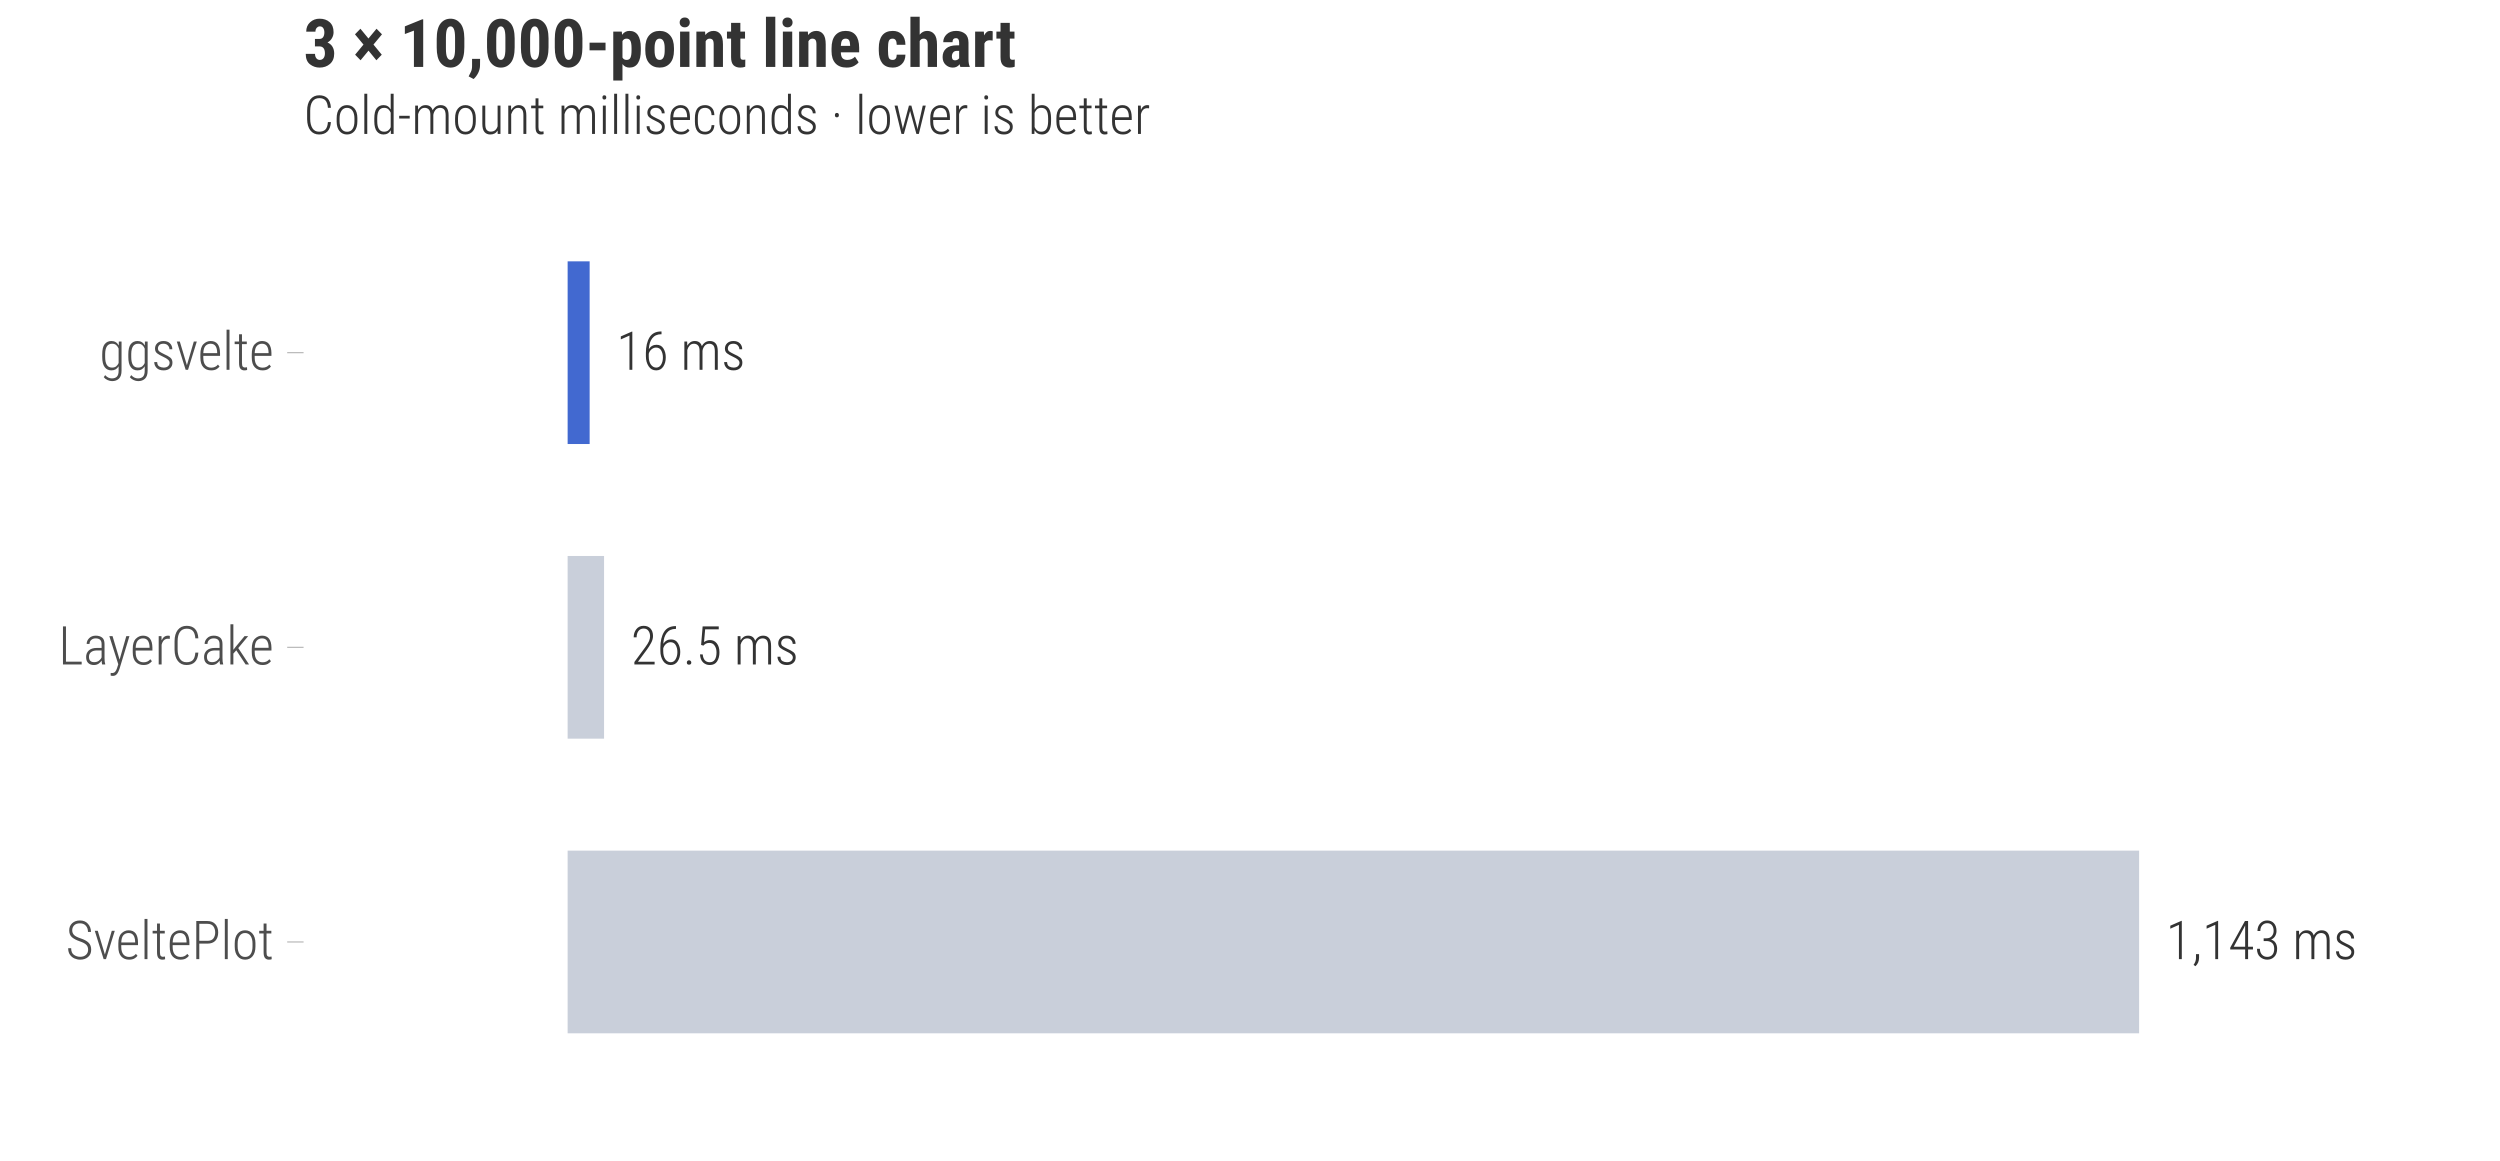
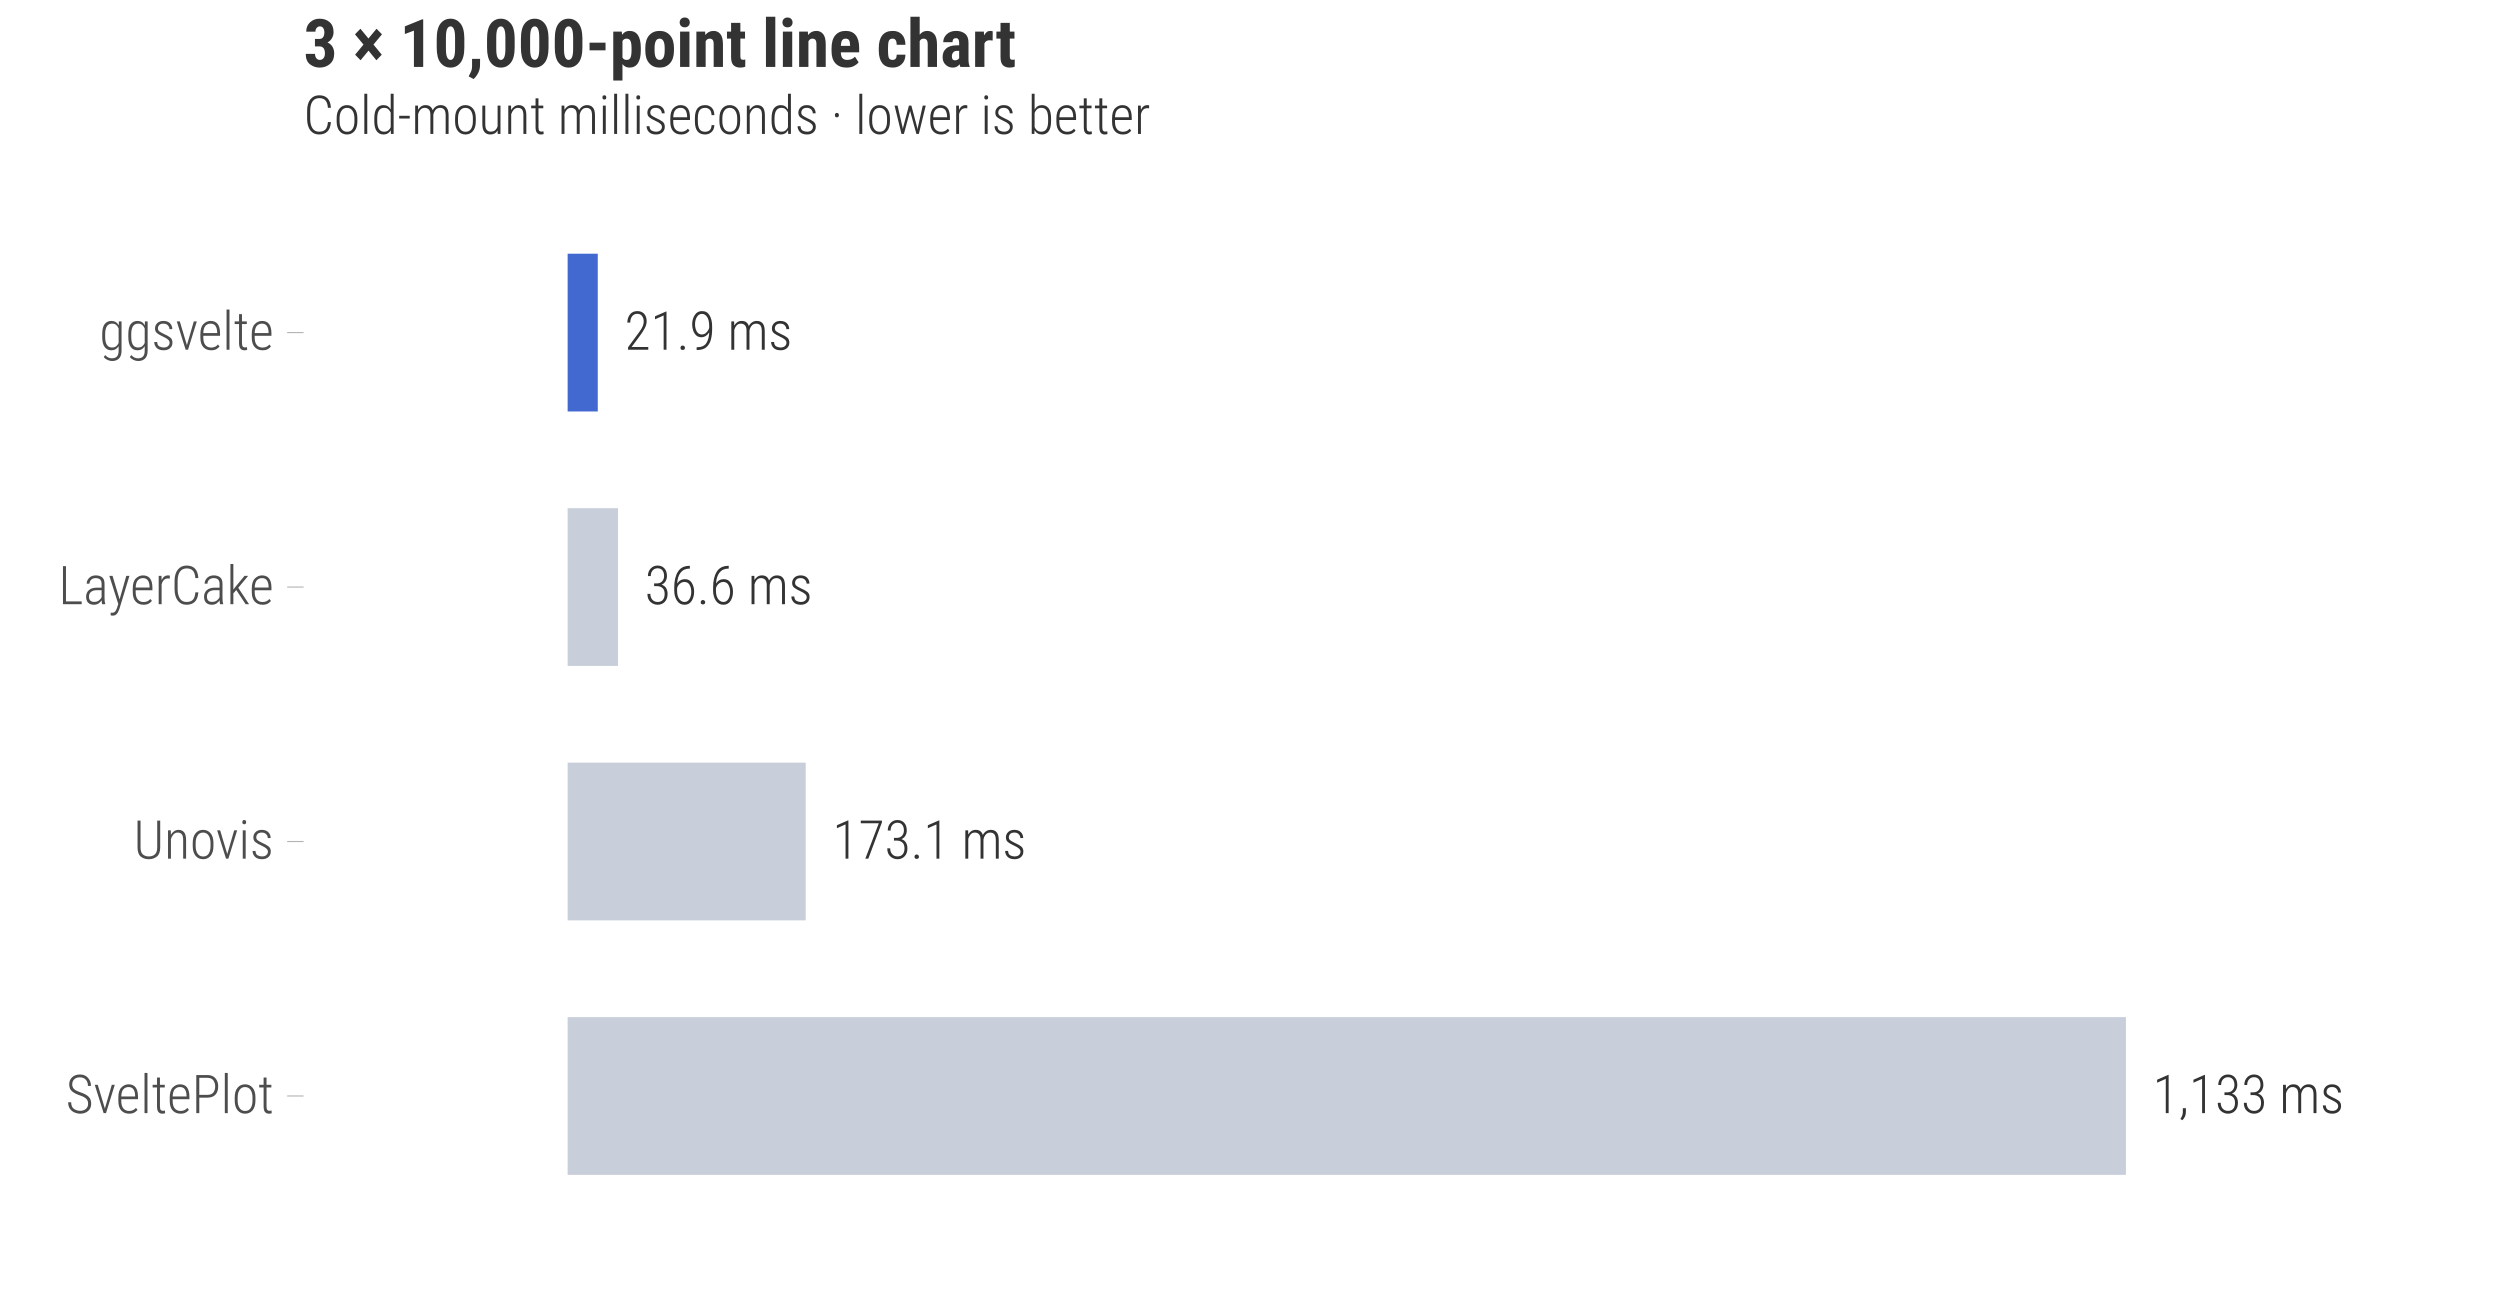
- <svg xmlns="http://www.w3.org/2000/svg" width="560" height="260" viewBox="0 0 560 260" role="img" aria-label="Bar chart of cold-mount time for a 3-series by 10,000-point line chart: ggsvelte 16 ms, LayerCake 26.5 ms, SveltePlot 1,143 ms. Lower is better." class="gg-plot" font-family="&quot;Roboto Condensed&quot;, &quot;Arial Narrow&quot;, Arial, sans-serif" font-size="11" font-weight="300" text-rendering="optimizeLegibility" shape-rendering="geometricPrecision">
-   <rect class="gg-paper" width="560" height="260" fill="var(--gg-paper, #ffffff)" />
+ <svg xmlns="http://www.w3.org/2000/svg" width="560" height="290" viewBox="0 0 560 290" role="img" aria-label="Bar chart of cold-mount time for a 3-series by 10,000-point line chart: ggsvelte 21.9 ms, LayerCake 36.6 ms, Unovis 173.1 ms, SveltePlot 1,133 ms. Lower is better." class="gg-plot" font-family="&quot;Roboto Condensed&quot;, &quot;Arial Narrow&quot;, Arial, sans-serif" font-size="11" font-weight="300" text-rendering="optimizeLegibility" shape-rendering="geometricPrecision">
+   <rect class="gg-paper" width="560" height="290" fill="var(--gg-paper, #ffffff)" />
  <text class="gg-title" x="68" y="15" font-size="15" font-weight="700" fill="var(--gg-ink, #333333)">3 × 10,000-point line chart</text>
  <text class="gg-subtitle" x="68" y="30" font-size="12" font-weight="300" fill="var(--gg-ink, #333333)">Cold-mount milliseconds · lower is better</text>
  <defs>
    <clipPath id="gg-clip-0">
-       <rect width="488" height="198" />
+       <rect width="488" height="228" />
    </clipPath>
  </defs>
  <g class="gg-panel" data-panel="0" transform="translate(68,46)">
-     <rect class="gg-panel-background" width="488" height="198" fill="var(--gg-panel, #ffffff)" />
+     <rect class="gg-panel-background" width="488" height="228" fill="var(--gg-panel, #ffffff)" />
    <g class="gg-grid" stroke="var(--gg-grid, transparent)" stroke-width="0.25" vector-effect="non-scaling-stroke">
-       <line x1="59.15" y1="0" x2="59.15" y2="198" />
-       <line x1="120.77" y1="0" x2="120.77" y2="198" />
-       <line x1="182.38" y1="0" x2="182.38" y2="198" />
-       <line x1="244" y1="0" x2="244" y2="198" />
-       <line x1="305.62" y1="0" x2="305.62" y2="198" />
-       <line x1="367.23" y1="0" x2="367.23" y2="198" />
-       <line x1="428.85" y1="0" x2="428.85" y2="198" />
-       <line x1="0" y1="165" x2="488" y2="165" />
-       <line x1="0" y1="99" x2="488" y2="99" />
-       <line x1="0" y1="33" x2="488" y2="33" />
+       <line x1="59.15" y1="0" x2="59.15" y2="228" />
+       <line x1="120.77" y1="0" x2="120.77" y2="228" />
+       <line x1="182.38" y1="0" x2="182.38" y2="228" />
+       <line x1="244" y1="0" x2="244" y2="228" />
+       <line x1="305.62" y1="0" x2="305.62" y2="228" />
+       <line x1="367.23" y1="0" x2="367.23" y2="228" />
+       <line x1="428.85" y1="0" x2="428.85" y2="228" />
+       <line x1="0" y1="199.5" x2="488" y2="199.5" />
+       <line x1="0" y1="142.5" x2="488" y2="142.5" />
+       <line x1="0" y1="85.5" x2="488" y2="85.5" />
+       <line x1="0" y1="28.5" x2="488" y2="28.5" />
    </g>
    <g class="gg-marks" clip-path="url(#gg-clip-0)">
      <g class="gg-batch gg-rects" data-layer="0">
-         <rect x="59.15" y="12.54" width="4.93" height="40.92" fill="#4269d0" />
-         <rect x="59.15" y="78.54" width="8.16" height="40.92" fill="#c9cfda" />
-         <rect x="59.15" y="144.54" width="352.01" height="40.92" fill="#c9cfda" />
+         <rect x="59.15" y="10.83" width="6.75" height="35.34" fill="#4269d0" />
+         <rect x="59.15" y="67.83" width="11.28" height="35.34" fill="#c9cfda" />
+         <rect x="59.15" y="124.83" width="53.33" height="35.34" fill="#c9cfda" />
+         <rect x="59.15" y="181.83" width="349.06" height="35.34" fill="#c9cfda" />
      </g>
      <g class="gg-batch gg-glyphs" data-layer="1" font-size="12" text-anchor="start">
-         <text x="70.08" y="33" dy="0.32em" fill="var(--gg-ink, #333333)">16 ms</text>
-         <text x="73.32" y="99" dy="0.32em" fill="var(--gg-ink, #333333)">26.5 ms</text>
-         <text x="417.16" y="165" dy="0.32em" fill="var(--gg-ink, #333333)">1,143 ms</text>
+         <text x="71.9" y="28.5" dy="0.32em" fill="var(--gg-ink, #333333)">21.9 ms</text>
+         <text x="76.43" y="85.5" dy="0.32em" fill="var(--gg-ink, #333333)">36.6 ms</text>
+         <text x="118.48" y="142.5" dy="0.32em" fill="var(--gg-ink, #333333)">173.1 ms</text>
+         <text x="414.21" y="199.5" dy="0.32em" fill="var(--gg-ink, #333333)">1,133 ms</text>
      </g>
    </g>
-     <rect class="gg-panel-border" width="488" height="198" fill="none" stroke="var(--gg-panelBorder, transparent)" stroke-width="0.5" vector-effect="non-scaling-stroke" />
+     <rect class="gg-panel-border" width="488" height="228" fill="none" stroke="var(--gg-panelBorder, transparent)" stroke-width="0.5" vector-effect="non-scaling-stroke" />
  </g>
  <g class="gg-axis gg-axis-y" transform="translate(68,46)">
-     <g class="gg-tick" transform="translate(0,165)">
+     <g class="gg-tick" transform="translate(0,199.5)">
      <line x2="-3.67" stroke="var(--gg-tickColor, #b3b3b3)" stroke-width="0.25" vector-effect="non-scaling-stroke" />
      <text x="-6.67" dy="0.32em" text-anchor="end" fill="var(--gg-axisText, #4d4d4d)" font-size="12" font-weight="300">SveltePlot</text>
    </g>
-     <g class="gg-tick" transform="translate(0,99)">
+     <g class="gg-tick" transform="translate(0,142.5)">
+       <line x2="-3.67" stroke="var(--gg-tickColor, #b3b3b3)" stroke-width="0.25" vector-effect="non-scaling-stroke" />
+       <text x="-6.67" dy="0.32em" text-anchor="end" fill="var(--gg-axisText, #4d4d4d)" font-size="12" font-weight="300">Unovis</text>
+     </g>
+     <g class="gg-tick" transform="translate(0,85.5)">
      <line x2="-3.67" stroke="var(--gg-tickColor, #b3b3b3)" stroke-width="0.25" vector-effect="non-scaling-stroke" />
      <text x="-6.67" dy="0.32em" text-anchor="end" fill="var(--gg-axisText, #4d4d4d)" font-size="12" font-weight="300">LayerCake</text>
    </g>
-     <g class="gg-tick" transform="translate(0,33)">
+     <g class="gg-tick" transform="translate(0,28.5)">
      <line x2="-3.67" stroke="var(--gg-tickColor, #b3b3b3)" stroke-width="0.25" vector-effect="non-scaling-stroke" />
      <text x="-6.67" dy="0.32em" text-anchor="end" fill="var(--gg-axisText, #4d4d4d)" font-size="12" font-weight="300">ggsvelte</text>
    </g>
  </g>
</svg>
